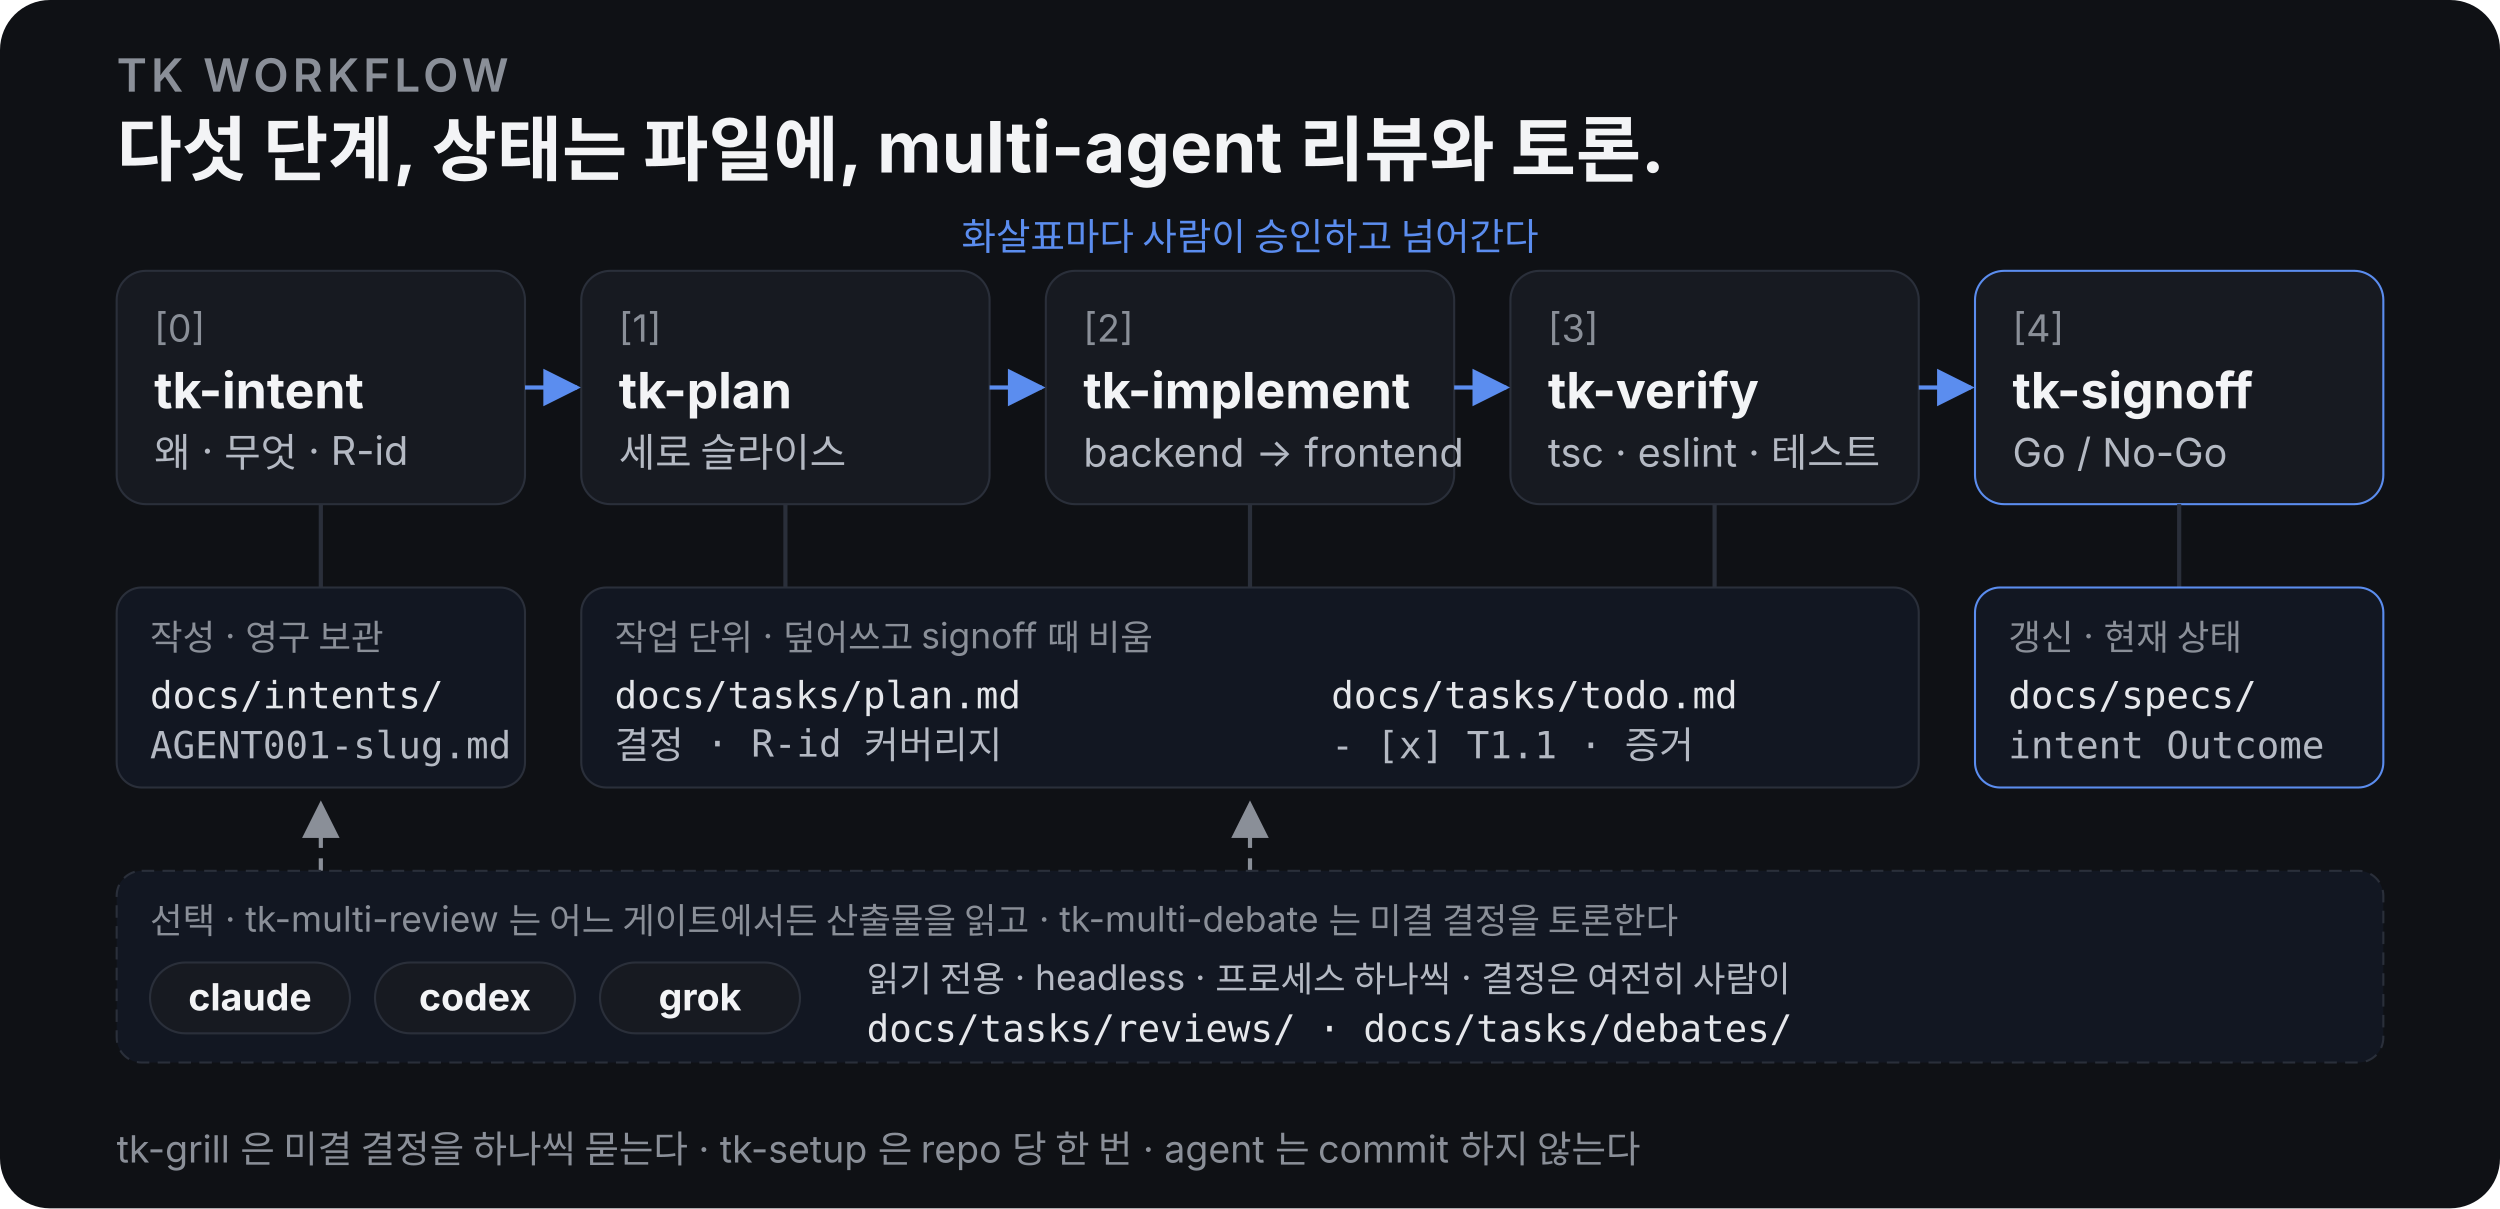
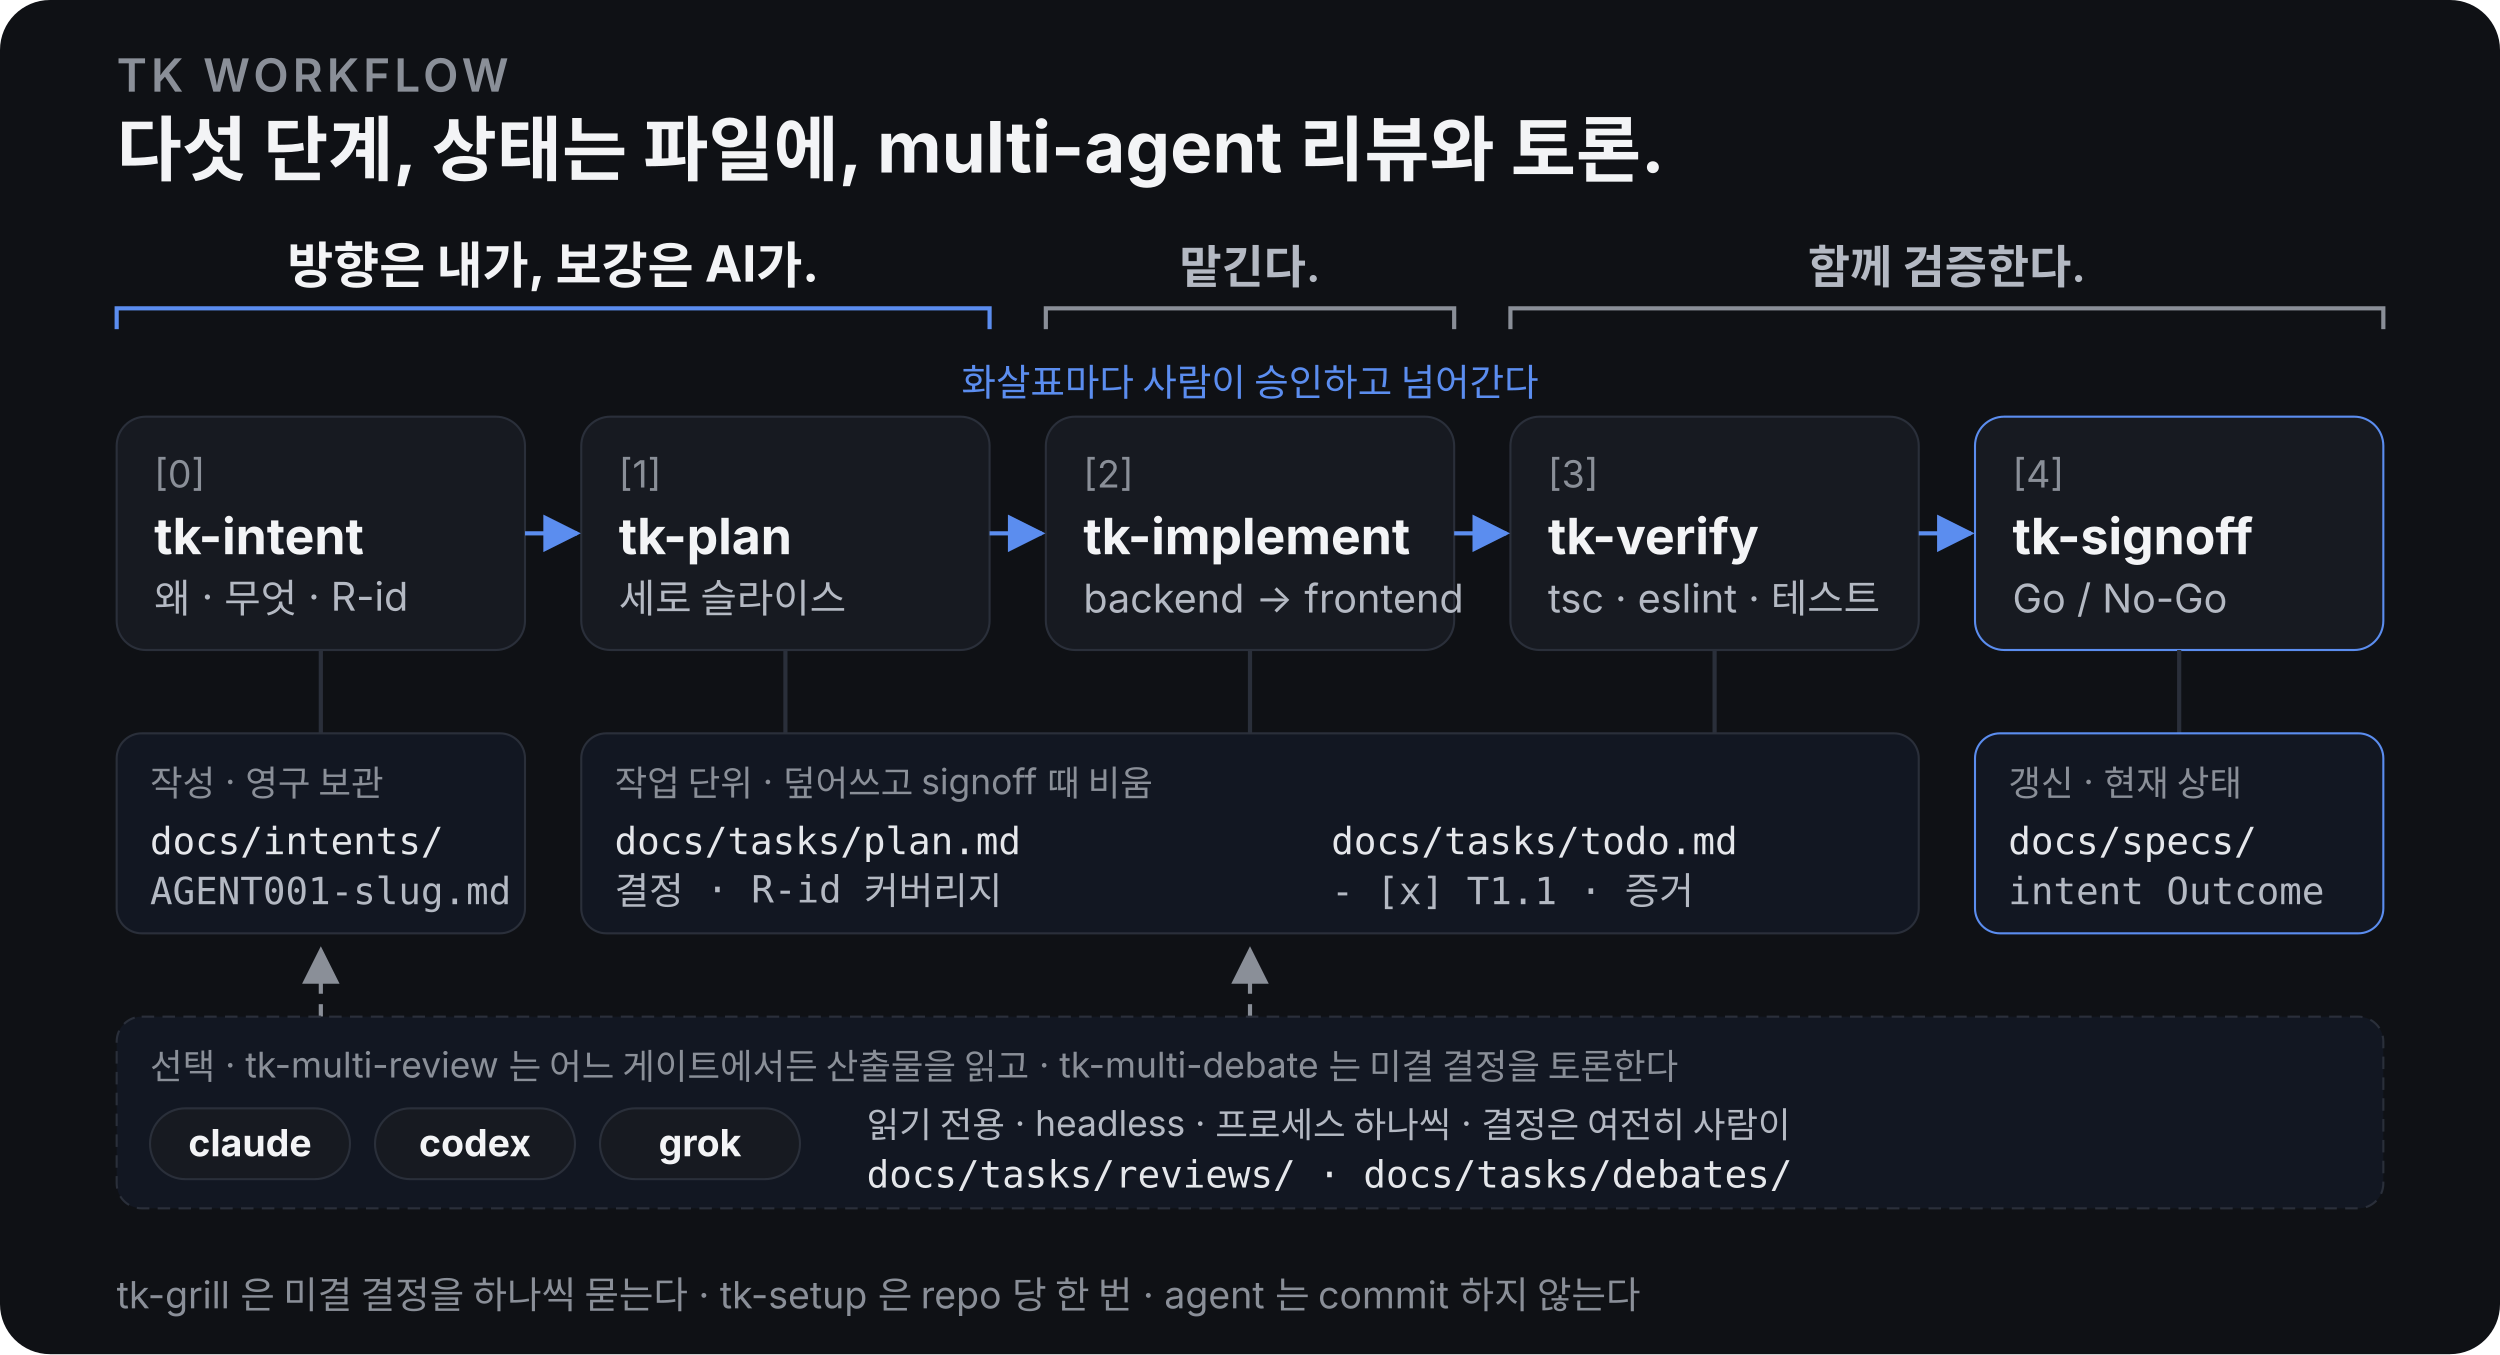
- <svg xmlns="http://www.w3.org/2000/svg" width="1200" height="580" viewBox="0 0 1200 580" role="img" aria-labelledby="title desc">
+ <svg xmlns="http://www.w3.org/2000/svg" width="1200" height="650" viewBox="0 0 1200 650" role="img" aria-labelledby="title desc">
  <defs>
    <marker id="arrow" viewBox="0 0 10 10" refX="9" refY="5" markerWidth="9" markerHeight="9" orient="auto-start-reverse">
      <path d="M0,0 L10,5 L0,10 z" fill="#5b8def" />
    </marker>
    <marker id="arrow-dim" viewBox="0 0 10 10" refX="9" refY="5" markerWidth="9" markerHeight="9" orient="auto-start-reverse">
      <path d="M0,0 L10,5 L0,10 z" fill="#8a8f98" />
    </marker>
  </defs>
-   <rect width="1200" height="580" rx="24" fill="#0f1115" />
+   <rect width="1200" height="650" rx="24" fill="#0f1115" />
  <g id="header" transform="translate(56 44)">
    <text x="0" y="0" font-family="-apple-system, BlinkMacSystemFont, 'Segoe UI', 'Pretendard', 'Apple SD Gothic Neo', 'Malgun Gothic', 'Noto Sans KR', sans-serif" font-size="22" font-weight="600" fill="#8a8f98" letter-spacing="2">TK WORKFLOW</text>
    <text x="0" y="40" font-family="-apple-system, BlinkMacSystemFont, 'Segoe UI', 'Pretendard', 'Apple SD Gothic Neo', 'Malgun Gothic', 'Noto Sans KR', sans-serif" font-size="34" font-weight="700" fill="#f3f4f6">다섯 단계, 상태는 파일에, multi-agent 리뷰와 토론.</text>
  </g>
-   <g id="stages" font-family="-apple-system, BlinkMacSystemFont, 'Segoe UI', 'Pretendard', 'Apple SD Gothic Neo', 'Malgun Gothic', 'Noto Sans KR', sans-serif">
-     <g transform="translate(56 130)">
-       <rect width="196" height="112" rx="14" fill="#171a21" stroke="#2a2f3a" />
-       <text x="18" y="34" font-size="18" fill="#8a8f98">[0]</text>
-       <text x="18" y="66" font-size="24" font-weight="700" fill="#f3f4f6">tk-intent</text>
-       <text x="18" y="94" font-size="19" fill="#b4b9c3">왜 · 무엇 · R-id</text>
+   <g id="phases" font-family="-apple-system, BlinkMacSystemFont, 'Segoe UI', 'Pretendard', 'Apple SD Gothic Neo', 'Malgun Gothic', 'Noto Sans KR', sans-serif">
+     <path d="M56,158 L56,148 L475,148 L475,158" fill="none" stroke="#5b8def" stroke-width="2" />
+     <path d="M502,158 L502,148 L698,148 L698,158" fill="none" stroke="#8a8f98" stroke-width="2" />
+     <path d="M725,158 L725,148 L1144,148 L1144,158" fill="none" stroke="#8a8f98" stroke-width="2" />
+     <text x="265.5" y="136" text-anchor="middle" font-size="24" font-weight="700" fill="#f3f4f6">방향은 내가, 보강은 AI가.</text>
+     <text x="600" y="136" text-anchor="middle" font-size="22" font-weight="600" fill="#b4b9c3">맡긴다.</text>
+     <text x="934.5" y="136" text-anchor="middle" font-size="22" font-weight="600" fill="#b4b9c3">함께 검증한다.</text>
+   </g>
+   <g id="flow" transform="translate(0 70)">
+     <g id="stages" font-family="-apple-system, BlinkMacSystemFont, 'Segoe UI', 'Pretendard', 'Apple SD Gothic Neo', 'Malgun Gothic', 'Noto Sans KR', sans-serif">
+       <g transform="translate(56 130)">
+         <rect width="196" height="112" rx="14" fill="#171a21" stroke="#2a2f3a" />
+         <text x="18" y="34" font-size="18" fill="#8a8f98">[0]</text>
+         <text x="18" y="66" font-size="24" font-weight="700" fill="#f3f4f6">tk-intent</text>
+         <text x="18" y="94" font-size="19" fill="#b4b9c3">왜 · 무엇 · R-id</text>
+       </g>
+       <g transform="translate(279 130)">
+         <rect width="196" height="112" rx="14" fill="#171a21" stroke="#2a2f3a" />
+         <text x="18" y="34" font-size="18" fill="#8a8f98">[1]</text>
+         <text x="18" y="66" font-size="24" font-weight="700" fill="#f3f4f6">tk-plan</text>
+         <text x="18" y="94" font-size="19" fill="#b4b9c3">세로 슬라이스</text>
+       </g>
+       <g transform="translate(502 130)">
+         <rect width="196" height="112" rx="14" fill="#171a21" stroke="#2a2f3a" />
+         <text x="18" y="34" font-size="18" fill="#8a8f98">[2]</text>
+         <text x="18" y="66" font-size="24" font-weight="700" fill="#f3f4f6">tk-implement</text>
+         <text x="18" y="94" font-size="19" fill="#b4b9c3">backend → frontend</text>
+       </g>
+       <g transform="translate(725 130)">
+         <rect width="196" height="112" rx="14" fill="#171a21" stroke="#2a2f3a" />
+         <text x="18" y="34" font-size="18" fill="#8a8f98">[3]</text>
+         <text x="18" y="66" font-size="24" font-weight="700" fill="#f3f4f6">tk-verify</text>
+         <text x="18" y="94" font-size="19" fill="#b4b9c3">tsc · eslint · 테스트</text>
+       </g>
+       <g transform="translate(948 130)">
+         <rect width="196" height="112" rx="14" fill="#171a21" stroke="#5b8def" />
+         <text x="18" y="34" font-size="18" fill="#8a8f98">[4]</text>
+         <text x="18" y="66" font-size="24" font-weight="700" fill="#f3f4f6">tk-signoff</text>
+         <text x="18" y="94" font-size="19" fill="#b4b9c3">Go / No-Go</text>
+       </g>
+       <g stroke="#5b8def" stroke-width="2" fill="none">
+         <line x1="252" y1="186" x2="277" y2="186" marker-end="url(#arrow)" />
+         <line x1="475" y1="186" x2="500" y2="186" marker-end="url(#arrow)" />
+         <line x1="698" y1="186" x2="723" y2="186" marker-end="url(#arrow)" />
+         <line x1="921" y1="186" x2="946" y2="186" marker-end="url(#arrow)" />
+       </g>
+       <text x="600" y="120" text-anchor="middle" font-size="18" fill="#5b8def">화살표마다 사람이 승인하고 넘어간다</text>
    </g>
-     <g transform="translate(279 130)">
-       <rect width="196" height="112" rx="14" fill="#171a21" stroke="#2a2f3a" />
-       <text x="18" y="34" font-size="18" fill="#8a8f98">[1]</text>
-       <text x="18" y="66" font-size="24" font-weight="700" fill="#f3f4f6">tk-plan</text>
-       <text x="18" y="94" font-size="19" fill="#b4b9c3">세로 슬라이스</text>
+     <g id="artifacts" font-family="ui-monospace, SFMono-Regular, Menlo, Consolas, monospace" font-size="18">
+       <g stroke="#2a2f3a" stroke-width="2">
+         <line x1="154" y1="242" x2="154" y2="282" />
+         <line x1="377" y1="242" x2="377" y2="282" />
+         <line x1="600" y1="242" x2="600" y2="282" />
+         <line x1="823" y1="242" x2="823" y2="282" />
+         <line x1="1046" y1="242" x2="1046" y2="282" />
+       </g>
+       <g transform="translate(56 282)">
+         <rect width="196" height="96" rx="12" fill="#121722" stroke="#2a2f3a" />
+         <text x="16" y="30" fill="#8a8f98" font-size="17" font-family="-apple-system, BlinkMacSystemFont, 'Segoe UI', 'Apple SD Gothic Neo', 'Malgun Gothic', 'Noto Sans KR', sans-serif">작성 · 영구 보관</text>
+         <text x="16" y="58" fill="#e5e7eb">docs/intents/</text>
+         <text x="16" y="82" fill="#b4b9c3">AGENT001-slug.md</text>
+       </g>
+       <g transform="translate(279 282)">
+         <rect width="642" height="96" rx="12" fill="#121722" stroke="#2a2f3a" />
+         <text x="16" y="30" fill="#8a8f98" font-size="17" font-family="-apple-system, BlinkMacSystemFont, 'Segoe UI', 'Apple SD Gothic Neo', 'Malgun Gothic', 'Noto Sans KR', sans-serif">작업 단위 · 덮어쓰고 signoff 때 비움</text>
+         <text x="16" y="58" fill="#e5e7eb">docs/tasks/plan.md</text>
+         <text x="16" y="82" fill="#b4b9c3">결정 · R-id 커버리지</text>
+         <text x="360" y="58" fill="#e5e7eb">docs/tasks/todo.md</text>
+         <text x="360" y="82" fill="#b4b9c3">- [x] T1.1 · 증거</text>
+       </g>
+       <g transform="translate(948 282)">
+         <rect width="196" height="96" rx="12" fill="#121722" stroke="#5b8def" />
+         <text x="16" y="30" fill="#8a8f98" font-size="17" font-family="-apple-system, BlinkMacSystemFont, 'Segoe UI', 'Apple SD Gothic Neo', 'Malgun Gothic', 'Noto Sans KR', sans-serif">갱신 · 현재 상태</text>
+         <text x="16" y="58" fill="#e5e7eb">docs/specs/</text>
+         <text x="16" y="82" fill="#b4b9c3">intent Outcome</text>
+       </g>
    </g>
-     <g transform="translate(502 130)">
-       <rect width="196" height="112" rx="14" fill="#171a21" stroke="#2a2f3a" />
-       <text x="18" y="34" font-size="18" fill="#8a8f98">[2]</text>
-       <text x="18" y="66" font-size="24" font-weight="700" fill="#f3f4f6">tk-implement</text>
-       <text x="18" y="94" font-size="19" fill="#b4b9c3">backend → frontend</text>
+     <g id="peers" font-family="-apple-system, BlinkMacSystemFont, 'Segoe UI', 'Pretendard', 'Apple SD Gothic Neo', 'Malgun Gothic', 'Noto Sans KR', sans-serif">
+       <g stroke="#8a8f98" stroke-width="2" stroke-dasharray="6 5" fill="none" marker-end="url(#arrow-dim)">
+         <path d="M154,418 L154,386" />
+         <path d="M600,418 L600,386" />
+       </g>
+       <g transform="translate(56 418)">
+         <rect width="1088" height="92" rx="12" fill="#121722" stroke="#2a2f3a" stroke-dasharray="6 4" />
+         <text x="16" y="30" font-size="17" fill="#8a8f98">선택 · tk-multi-review 는 어느 게이트에서든 산출물을 읽고 · tk-multi-debate 는 미결 결정을 토론한다</text>
+         <g transform="translate(16 44)">
+           <rect width="96" height="34" rx="17" fill="#171a21" stroke="#2a2f3a" />
+           <text x="48" y="23" text-anchor="middle" font-size="18" font-weight="700" fill="#f3f4f6">claude</text>
+         </g>
+         <g transform="translate(124 44)">
+           <rect width="96" height="34" rx="17" fill="#171a21" stroke="#2a2f3a" />
+           <text x="48" y="23" text-anchor="middle" font-size="18" font-weight="700" fill="#f3f4f6">codex</text>
+         </g>
+         <g transform="translate(232 44)">
+           <rect width="96" height="34" rx="17" fill="#171a21" stroke="#2a2f3a" />
+           <text x="48" y="23" text-anchor="middle" font-size="18" font-weight="700" fill="#f3f4f6">grok</text>
+         </g>
+         <text x="360" y="58" font-size="17" fill="#b4b9c3">읽기 전용 · headless · 프로세스 하나씩 · 결정은 여전히 사람이</text>
+         <text x="360" y="82" font-family="ui-monospace, SFMono-Regular, Menlo, Consolas, monospace" font-size="18" fill="#e5e7eb">docs/tasks/reviews/ · docs/tasks/debates/</text>
+       </g>
    </g>
-     <g transform="translate(725 130)">
-       <rect width="196" height="112" rx="14" fill="#171a21" stroke="#2a2f3a" />
-       <text x="18" y="34" font-size="18" fill="#8a8f98">[3]</text>
-       <text x="18" y="66" font-size="24" font-weight="700" fill="#f3f4f6">tk-verify</text>
-       <text x="18" y="94" font-size="19" fill="#b4b9c3">tsc · eslint · 테스트</text>
-     </g>
-     <g transform="translate(948 130)">
-       <rect width="196" height="112" rx="14" fill="#171a21" stroke="#5b8def" />
-       <text x="18" y="34" font-size="18" fill="#8a8f98">[4]</text>
-       <text x="18" y="66" font-size="24" font-weight="700" fill="#f3f4f6">tk-signoff</text>
-       <text x="18" y="94" font-size="19" fill="#b4b9c3">Go / No-Go</text>
-     </g>
-     <g stroke="#5b8def" stroke-width="2" fill="none">
-       <line x1="252" y1="186" x2="277" y2="186" marker-end="url(#arrow)" />
-       <line x1="475" y1="186" x2="500" y2="186" marker-end="url(#arrow)" />
-       <line x1="698" y1="186" x2="723" y2="186" marker-end="url(#arrow)" />
-       <line x1="921" y1="186" x2="946" y2="186" marker-end="url(#arrow)" />
-     </g>
-     <text x="600" y="120" text-anchor="middle" font-size="18" fill="#5b8def">화살표마다 사람이 승인하고 넘어간다</text>
+     <text x="56" y="558" font-family="-apple-system, BlinkMacSystemFont, 'Segoe UI', 'Pretendard', 'Apple SD Gothic Neo', 'Malgun Gothic', 'Noto Sans KR', sans-serif" font-size="18" fill="#8a8f98">tk-grill 은 미결 결정을 하나씩 묻는다 · tk-setup 은 repo 당 한 번 · agent 는 commit 하지 않는다</text>
  </g>
-   <g id="artifacts" font-family="ui-monospace, SFMono-Regular, Menlo, Consolas, monospace" font-size="18">
-     <g stroke="#2a2f3a" stroke-width="2">
-       <line x1="154" y1="242" x2="154" y2="282" />
-       <line x1="377" y1="242" x2="377" y2="282" />
-       <line x1="600" y1="242" x2="600" y2="282" />
-       <line x1="823" y1="242" x2="823" y2="282" />
-       <line x1="1046" y1="242" x2="1046" y2="282" />
-     </g>
-     <g transform="translate(56 282)">
-       <rect width="196" height="96" rx="12" fill="#121722" stroke="#2a2f3a" />
-       <text x="16" y="30" fill="#8a8f98" font-size="17" font-family="-apple-system, BlinkMacSystemFont, 'Segoe UI', 'Apple SD Gothic Neo', 'Malgun Gothic', 'Noto Sans KR', sans-serif">작성 · 영구 보관</text>
-       <text x="16" y="58" fill="#e5e7eb">docs/intents/</text>
-       <text x="16" y="82" fill="#b4b9c3">AGENT001-slug.md</text>
-     </g>
-     <g transform="translate(279 282)">
-       <rect width="642" height="96" rx="12" fill="#121722" stroke="#2a2f3a" />
-       <text x="16" y="30" fill="#8a8f98" font-size="17" font-family="-apple-system, BlinkMacSystemFont, 'Segoe UI', 'Apple SD Gothic Neo', 'Malgun Gothic', 'Noto Sans KR', sans-serif">작업 단위 · 덮어쓰고 signoff 때 비움</text>
-       <text x="16" y="58" fill="#e5e7eb">docs/tasks/plan.md</text>
-       <text x="16" y="82" fill="#b4b9c3">결정 · R-id 커버리지</text>
-       <text x="360" y="58" fill="#e5e7eb">docs/tasks/todo.md</text>
-       <text x="360" y="82" fill="#b4b9c3">- [x] T1.1 · 증거</text>
-     </g>
-     <g transform="translate(948 282)">
-       <rect width="196" height="96" rx="12" fill="#121722" stroke="#5b8def" />
-       <text x="16" y="30" fill="#8a8f98" font-size="17" font-family="-apple-system, BlinkMacSystemFont, 'Segoe UI', 'Apple SD Gothic Neo', 'Malgun Gothic', 'Noto Sans KR', sans-serif">갱신 · 현재 상태</text>
-       <text x="16" y="58" fill="#e5e7eb">docs/specs/</text>
-       <text x="16" y="82" fill="#b4b9c3">intent Outcome</text>
-     </g>
-   </g>
-   <g id="peers" font-family="-apple-system, BlinkMacSystemFont, 'Segoe UI', 'Pretendard', 'Apple SD Gothic Neo', 'Malgun Gothic', 'Noto Sans KR', sans-serif">
-     <g stroke="#8a8f98" stroke-width="2" stroke-dasharray="6 5" fill="none" marker-end="url(#arrow-dim)">
-       <path d="M154,418 L154,386" />
-       <path d="M600,418 L600,386" />
-     </g>
-     <g transform="translate(56 418)">
-       <rect width="1088" height="92" rx="12" fill="#121722" stroke="#2a2f3a" stroke-dasharray="6 4" />
-       <text x="16" y="30" font-size="17" fill="#8a8f98">선택 · tk-multi-review 는 어느 게이트에서든 산출물을 읽고 · tk-multi-debate 는 미결 결정을 토론한다</text>
-       <g transform="translate(16 44)">
-         <rect width="96" height="34" rx="17" fill="#171a21" stroke="#2a2f3a" />
-         <text x="48" y="23" text-anchor="middle" font-size="18" font-weight="700" fill="#f3f4f6">claude</text>
-       </g>
-       <g transform="translate(124 44)">
-         <rect width="96" height="34" rx="17" fill="#171a21" stroke="#2a2f3a" />
-         <text x="48" y="23" text-anchor="middle" font-size="18" font-weight="700" fill="#f3f4f6">codex</text>
-       </g>
-       <g transform="translate(232 44)">
-         <rect width="96" height="34" rx="17" fill="#171a21" stroke="#2a2f3a" />
-         <text x="48" y="23" text-anchor="middle" font-size="18" font-weight="700" fill="#f3f4f6">grok</text>
-       </g>
-       <text x="360" y="58" font-size="17" fill="#b4b9c3">읽기 전용 · headless · 프로세스 하나씩 · 결정은 여전히 사람이</text>
-       <text x="360" y="82" font-family="ui-monospace, SFMono-Regular, Menlo, Consolas, monospace" font-size="18" fill="#e5e7eb">docs/tasks/reviews/ · docs/tasks/debates/</text>
-     </g>
-   </g>
-   <text x="56" y="558" font-family="-apple-system, BlinkMacSystemFont, 'Segoe UI', 'Pretendard', 'Apple SD Gothic Neo', 'Malgun Gothic', 'Noto Sans KR', sans-serif" font-size="18" fill="#8a8f98">tk-grill 은 미결 결정을 하나씩 묻는다 · tk-setup 은 repo 당 한 번 · agent 는 commit 하지 않는다</text>
</svg>
